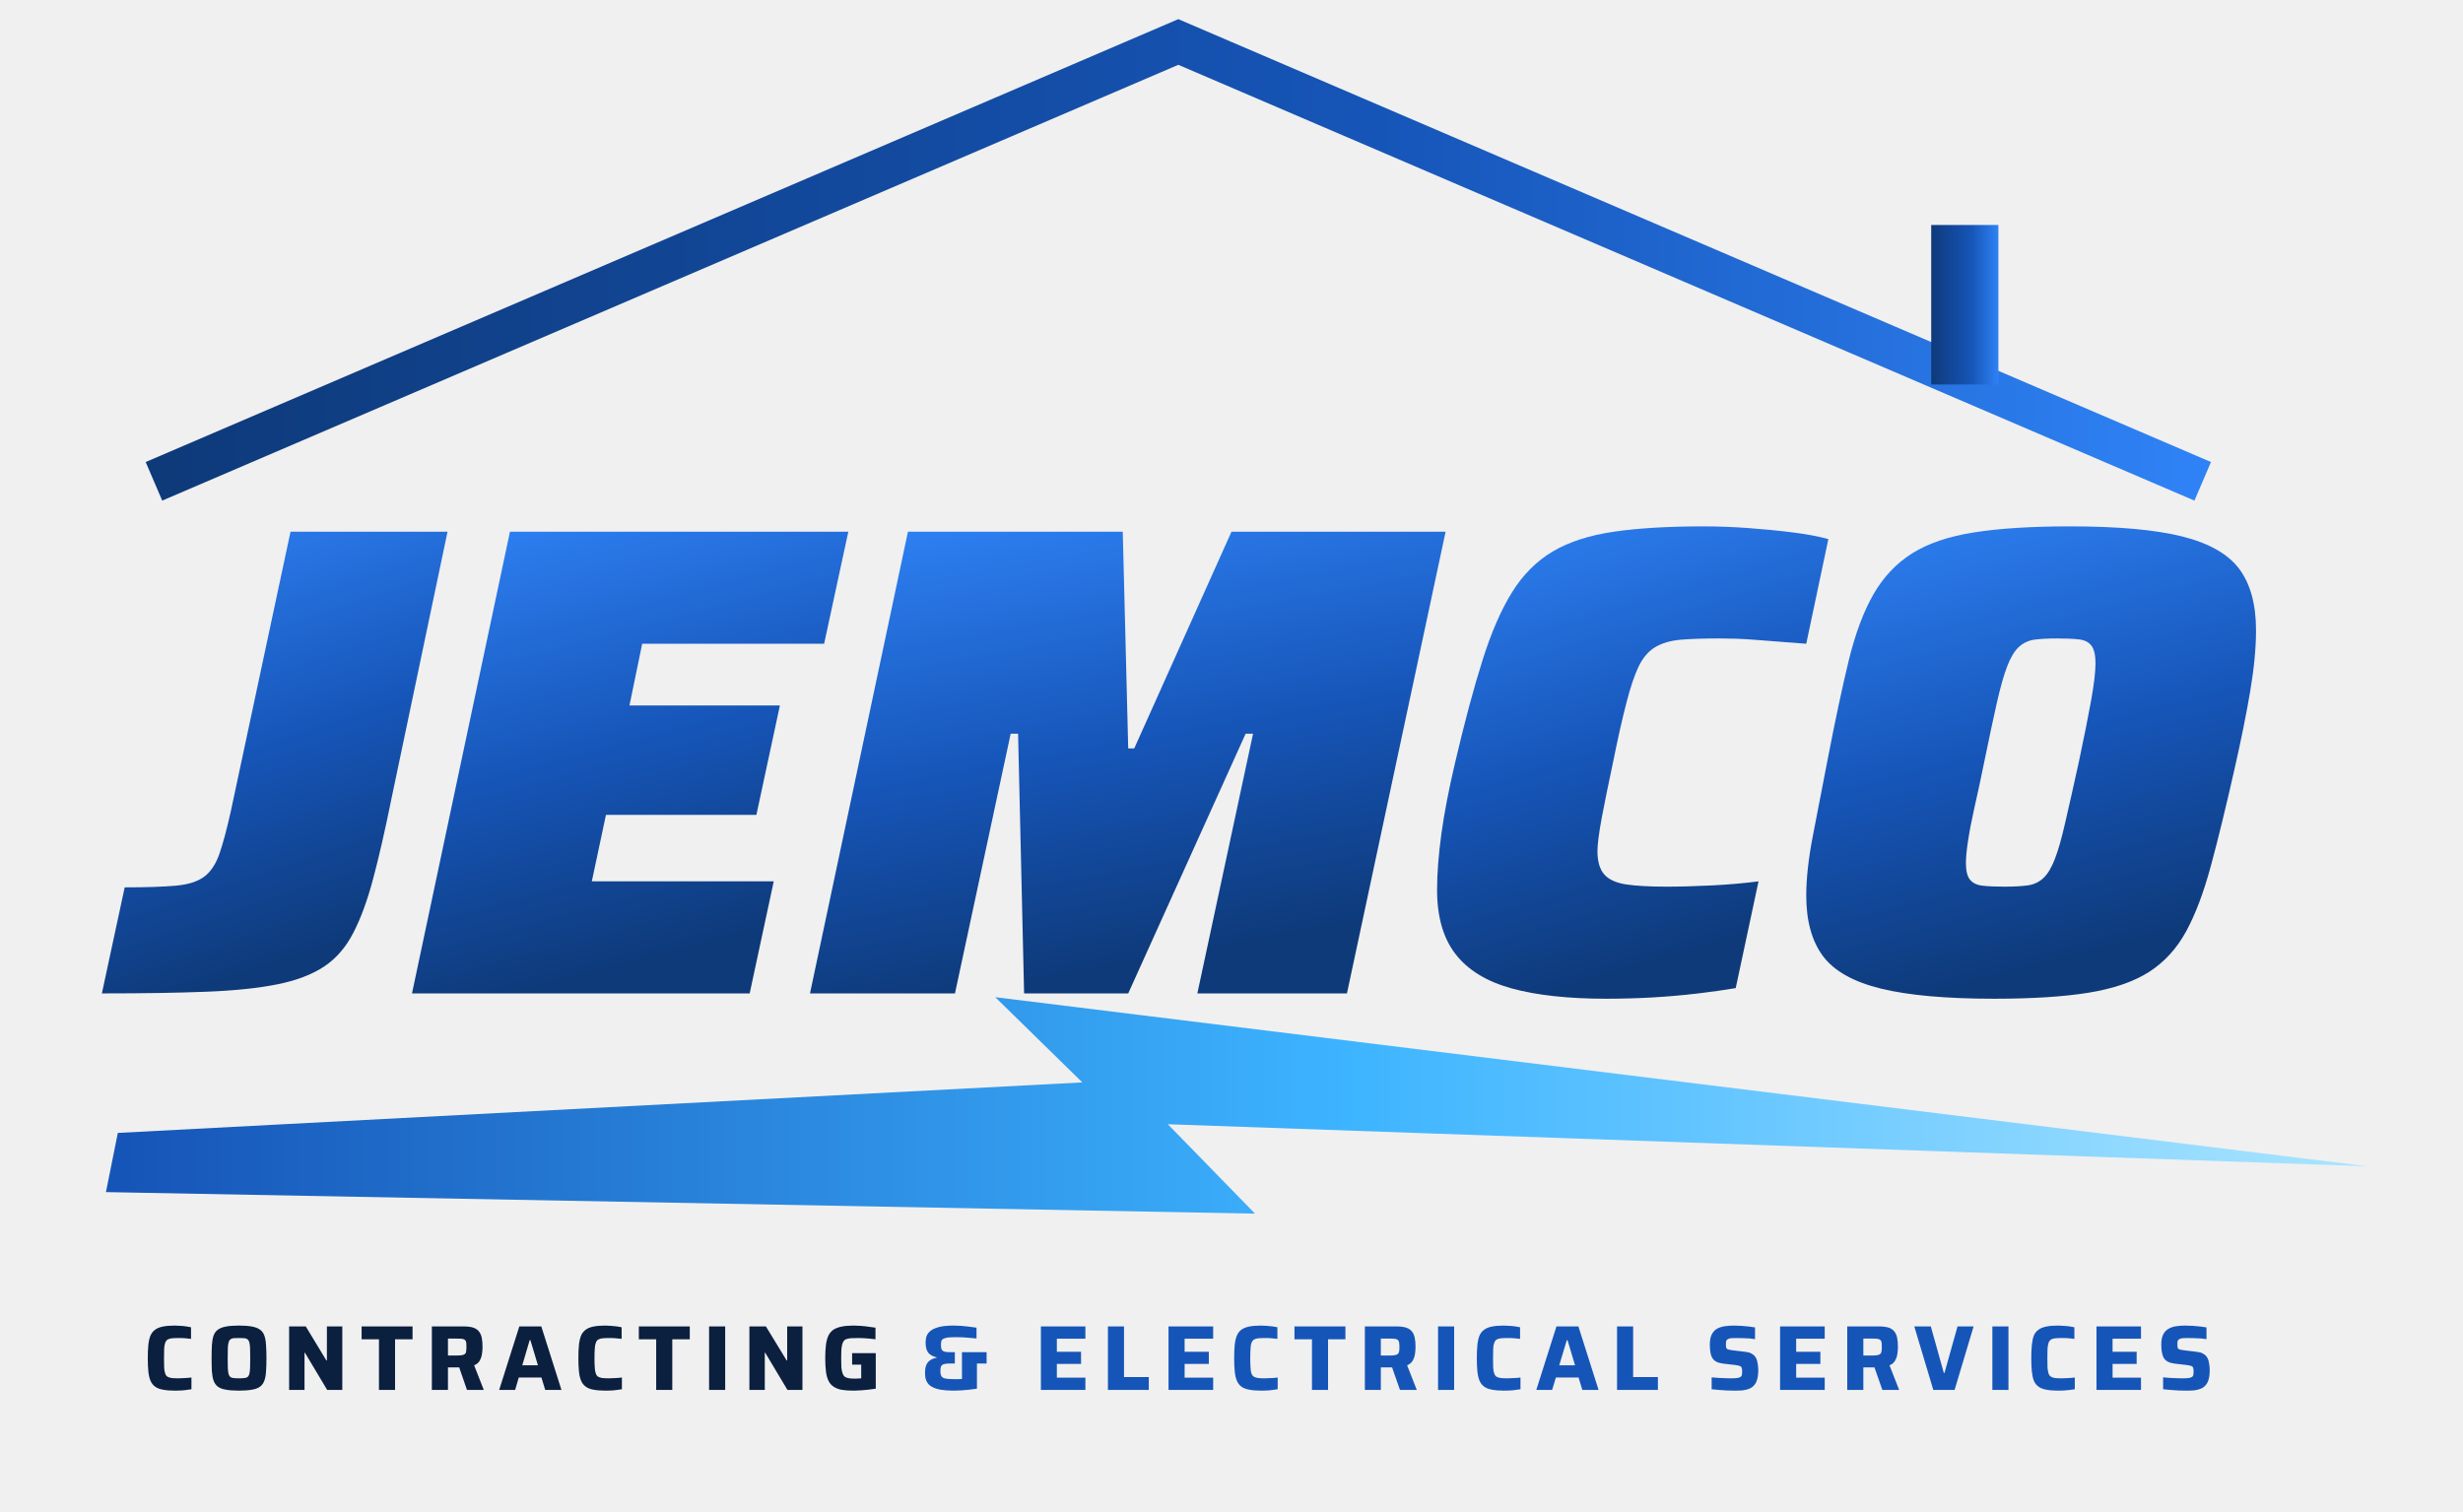
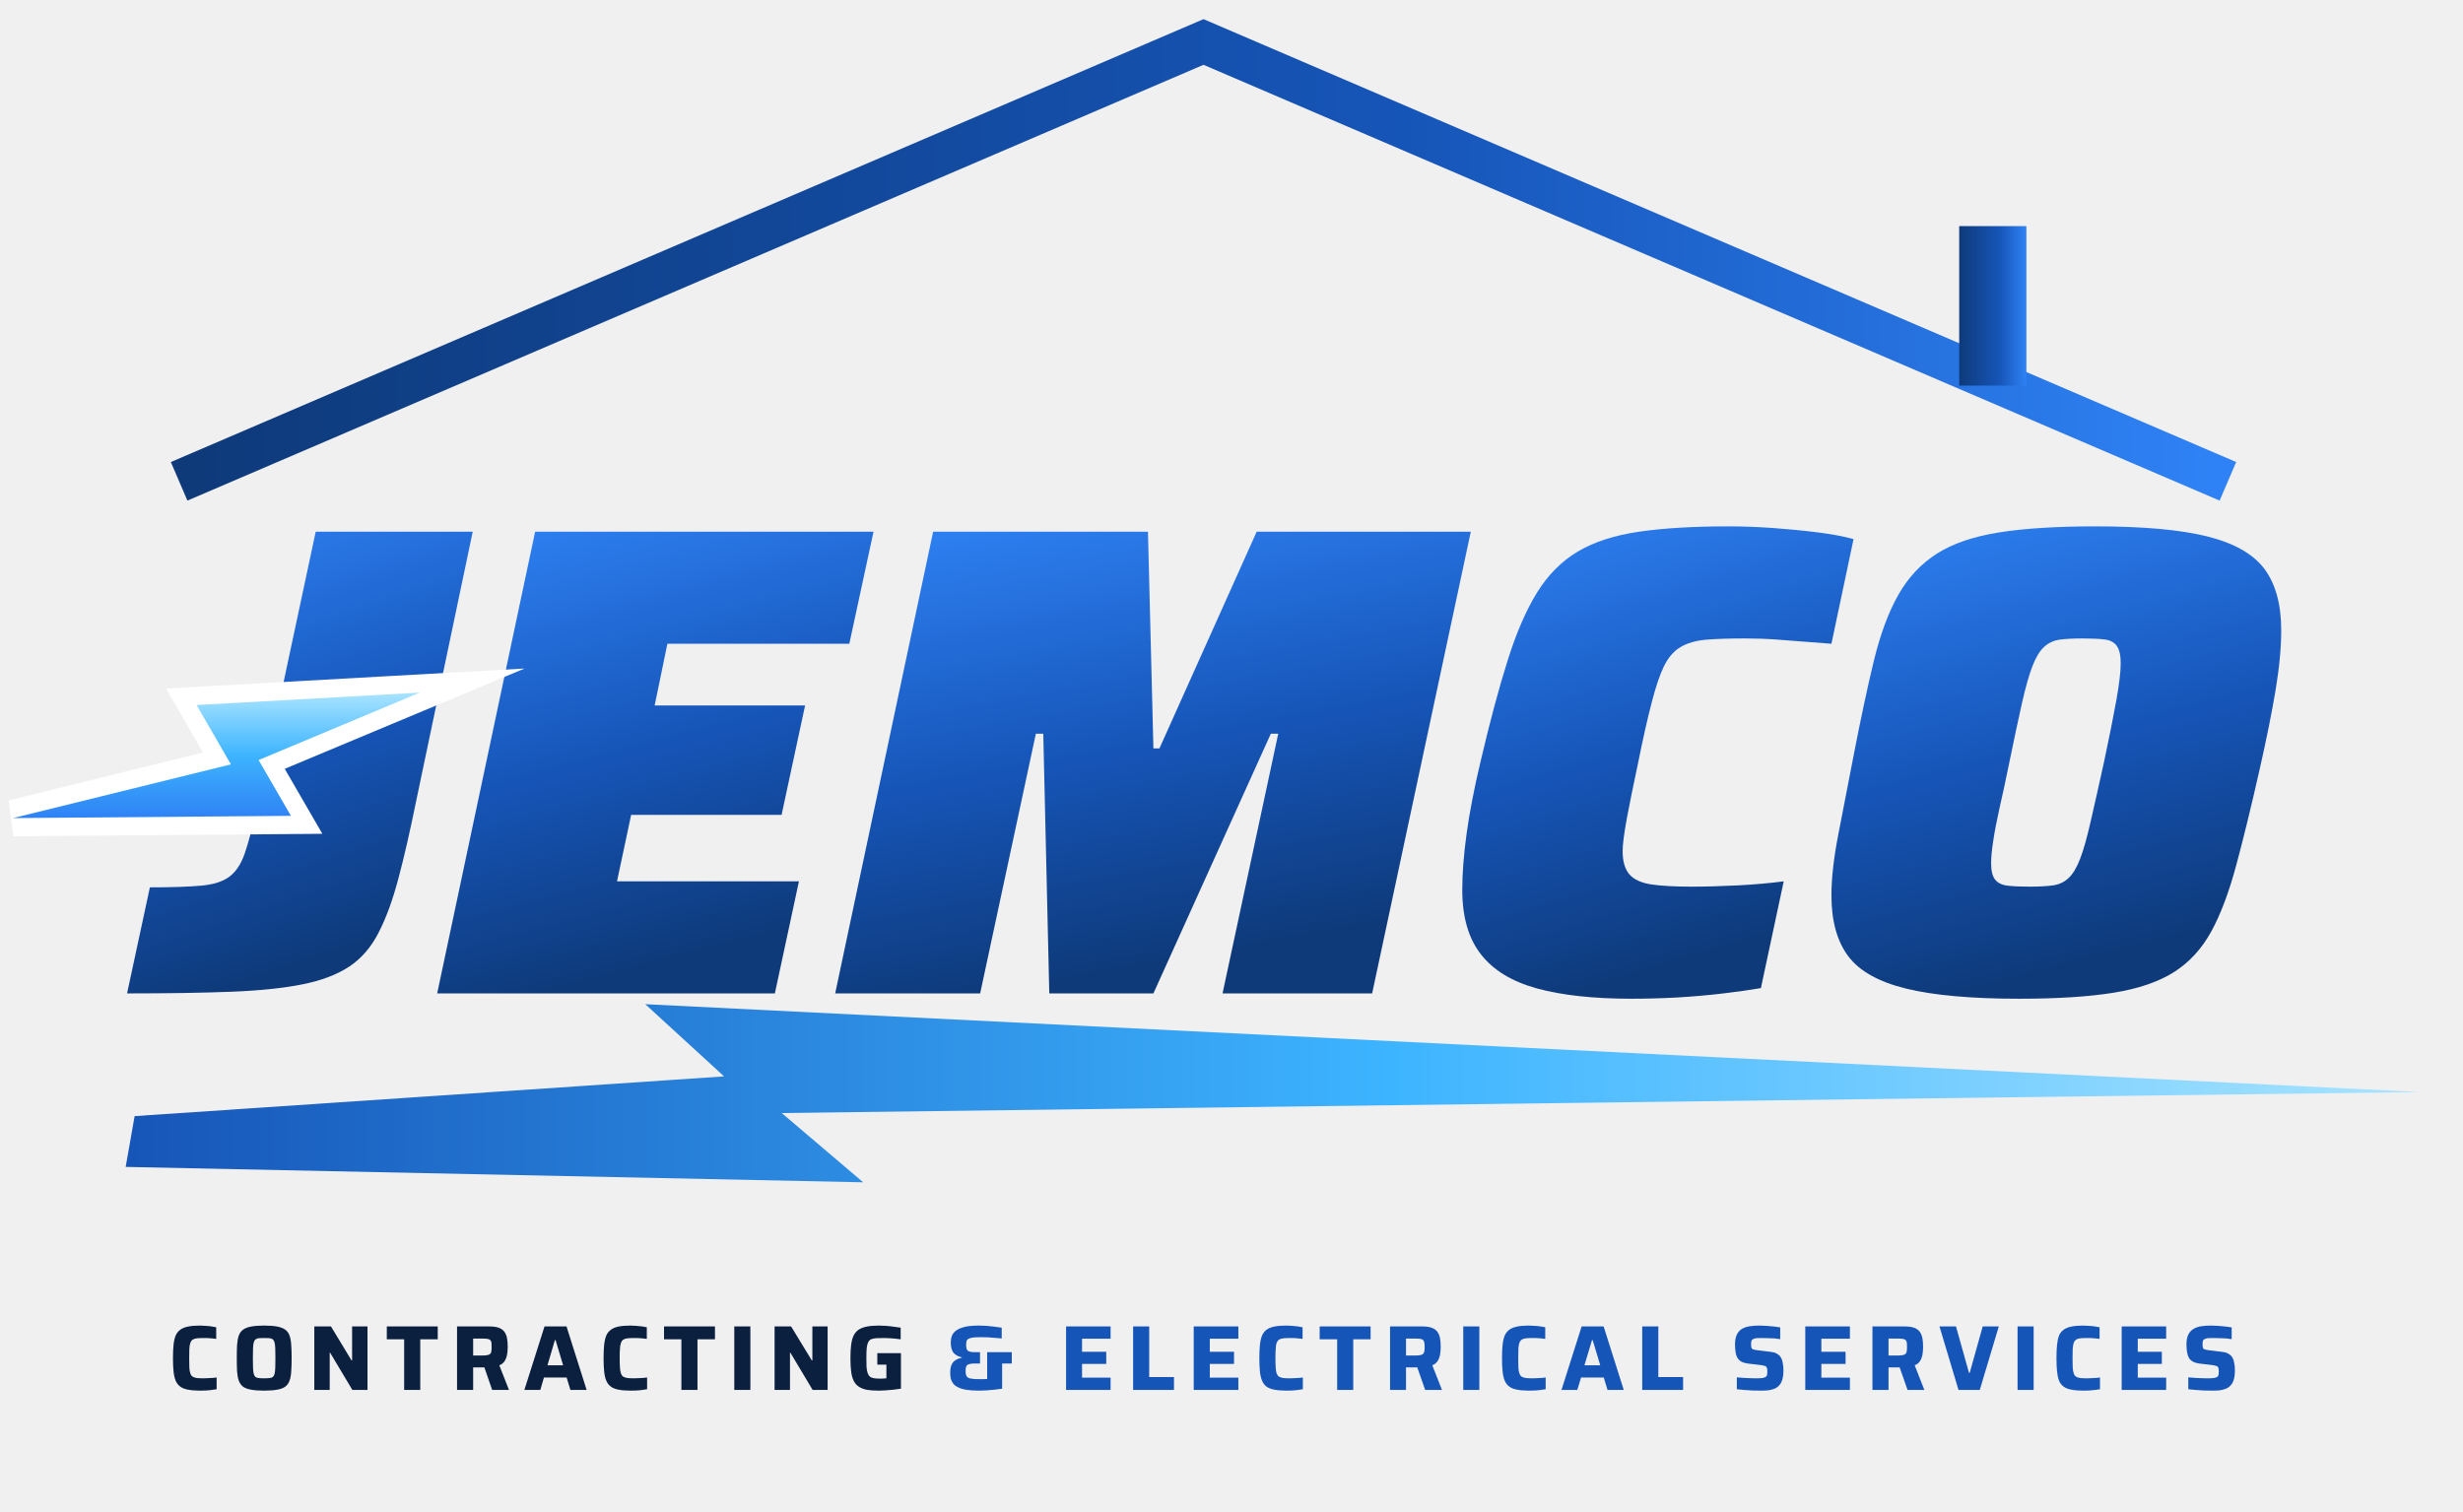
<svg xmlns="http://www.w3.org/2000/svg" viewBox="0 0 1760 1080" width="1760" height="1080" role="img" aria-labelledby="t">
  <defs>
    <linearGradient id="gLetter" x1="0" y1="0" x2="0.25" y2="1">
      <stop offset="0" stop-color="#2F82F5" />
      <stop offset="0.55" stop-color="#1655B8" />
      <stop offset="1" stop-color="#0E3A7A" />
+     </linearGradient>
+     <linearGradient id="gLetterW" x1="0" y1="0" x2="0.25" y2="1">
+       <stop offset="0" stop-color="#FFFFFF" />
+       <stop offset="0.6" stop-color="#EEF4FF" />
+       <stop offset="1" stop-color="#BFD3F2" />
    </linearGradient>
    <linearGradient id="gBolt" x1="0" y1="0" x2="1" y2="0">
      <stop offset="0" stop-color="#1655B8" />
      <stop offset="0.55" stop-color="#3DB4FF" />
      <stop offset="1" stop-color="#A9E4FF" />
    </linearGradient>
    <linearGradient id="gBoltV" x1="0" y1="0" x2="0" y2="1">
      <stop offset="0" stop-color="#A9E4FF" />
      <stop offset="0.5" stop-color="#3DB4FF" />
      <stop offset="1" stop-color="#2F82F5" />
    </linearGradient>
    <linearGradient id="gRoof" x1="0" y1="0" x2="1" y2="0">
      <stop offset="0" stop-color="#0E3A7A" />
      <stop offset="0.6" stop-color="#1655B8" />
      <stop offset="1" stop-color="#2F82F5" />
    </linearGradient>
  </defs>
  <g transform="translate(0 320)">
    <g id="mark">
-       <path d="M 110 24 L 842 -290 L 1574 24" fill="none" stroke="url(#gRoof)" stroke-width="30" stroke-linejoin="miter" stroke-linecap="butt" />
-       <rect x="1380" y="-159.2" width="48" height="114" fill="url(#gRoof)" />
-       <path transform="translate(76 540)" d="M 8.2 -50.3 L 697.4 -86.4 L 635.2 -147.3 L 1616.1 -26.4 L 758.5 -56.5 L 820.8 7.4 L -0.3 -8 Z" fill="url(#gBolt)" />
-       <path transform="translate(92 390)" d="M-19.2 0 -2.9 -75.8Q20.1 -75.8 33.6 -77Q47 -78.2 54 -83.5Q60.9 -88.7 64.8 -99.8Q68.6 -110.8 72.9 -130L115.6 -330H227.8L187.5 -138.1Q180.8 -105 174.6 -81.8Q168.4 -58.5 160.4 -43.2Q152.5 -27.8 139.6 -19.2Q126.6 -10.6 106.2 -6.5Q85.9 -2.4 55.4 -1.2Q24.9 0 -19.2 0Z" fill="url(#gLetter)" />
-       <path transform="translate(296.8 390)" d="M-2.4 0 67.6 -330H309.4L292.1 -249.9H162.1L153 -205.8H260.5L243.7 -127.6H136.2L126.1 -80.1H256.1L238.9 0Z" fill="url(#gLetter)" />
-       <path transform="translate(581.2 390)" d="M-2.4 0 67.6 -330H221.1L225 -175.1H229.3L298.8 -330H451.8L381.3 0H274.4L314.2 -185.6H308.9L225 0H150.6L146.3 -185.6H141L101.2 0Z" fill="url(#gLetter)" />
-       <path transform="translate(1012.5 390)" d="M135.3 3.8Q94.5 3.8 67.6 -3.6Q40.8 -11 27.6 -28.1Q14.4 -45.1 14.4 -73.9Q14.4 -91.6 17.5 -114.2Q20.6 -136.7 27.3 -165Q37.4 -208.2 46.8 -237.9Q56.1 -267.6 67.9 -286.6Q79.6 -305.5 97.1 -315.9Q114.6 -326.2 140.8 -330Q166.9 -333.8 204.8 -333.8Q220.2 -333.8 236.7 -332.6Q253.3 -331.4 268.4 -329.5Q283.5 -327.6 294 -324.7L278.2 -249.9Q259 -251.3 247 -252.3Q235 -253.3 228.1 -253.5Q221.1 -253.7 216.3 -253.7Q199.5 -253.7 188.5 -252.8Q177.5 -251.8 170.3 -247.5Q163.1 -243.2 158.5 -233.8Q154 -224.5 149.7 -207.7Q145.3 -190.9 140.1 -165Q135.3 -142.5 132.1 -125.7Q129 -108.9 129 -101.7Q129 -90.7 133.8 -85.1Q138.6 -79.6 149.4 -77.9Q160.2 -76.3 178.4 -76.3Q192.8 -76.3 211.3 -77.2Q229.8 -78.2 244.1 -80.1L227.8 -3.8Q216.8 -1.9 201 0Q185.1 1.9 168.1 2.9Q151.1 3.8 135.3 3.8Z" fill="url(#gLetter)" />
-       <path transform="translate(1276.3 390)" d="M148.7 3.8Q97.4 3.8 67.9 -3.4Q38.4 -10.6 26.4 -26.6Q14.4 -42.7 14.4 -70Q14.4 -88.3 19.2 -113Q24 -137.7 30.2 -169.8Q37.9 -209.6 44.8 -238.1Q51.8 -266.7 62.4 -285.2Q72.9 -303.6 89.9 -314.4Q107 -325.2 134.3 -329.5Q161.6 -333.8 202.9 -333.8Q254.2 -333.8 283 -326.6Q311.8 -319.4 323.8 -303.4Q335.8 -287.3 335.8 -259.5Q335.8 -240.8 331.7 -216.3Q327.6 -191.9 320.4 -160.2Q311.3 -119.9 303.6 -91.4Q295.9 -62.8 285.9 -44.4Q275.8 -25.9 259.3 -15.3Q242.7 -4.8 216.1 -0.5Q189.5 3.8 148.7 3.8ZM155.9 -76.3Q166 -76.3 172.7 -77.2Q179.4 -78.2 183.9 -82.5Q188.5 -86.8 192.1 -96.2Q195.7 -105.5 199.5 -122.3Q203.4 -139.1 209.1 -165Q214.9 -192.3 218 -209.6Q221.1 -226.9 221.1 -236Q221.1 -244.6 218.2 -248.5Q215.4 -252.3 209.4 -253Q203.4 -253.7 193.8 -253.7Q183.7 -253.7 177.2 -252.8Q170.8 -251.8 166.2 -247.5Q161.6 -243.2 158 -233.8Q154.4 -224.5 150.6 -207.7Q146.8 -190.9 141.5 -165Q137.7 -146.3 134.5 -132.4Q131.4 -118.5 130 -108.9Q128.5 -99.3 128.5 -93.1Q128.5 -84.9 131.4 -81.3Q134.3 -77.7 140.3 -77Q146.3 -76.3 155.9 -76.3Z" fill="url(#gLetter)" />
+       <path d="M 128 24 L 860 -290 L 1592 24" fill="none" stroke="url(#gRoof)" stroke-width="30" stroke-linejoin="miter" stroke-linecap="butt" />
+       <rect x="1400" y="-158.4" width="48" height="114" fill="url(#gRoof)" />
+       <path transform="translate(90 518)" d="M 6.2 -40.3 L 427.4 -68.7 L 371.1 -120.3 L 1639 -57.5 L 468.6 -42.5 L 526.8 7 L -0.2 -4 Z" fill="url(#gBolt)" />
+       <path transform="translate(110 390)" d="M-19.2 0 -2.9 -75.8Q20.1 -75.8 33.6 -77Q47 -78.2 54 -83.5Q60.9 -88.7 64.8 -99.8Q68.6 -110.8 72.9 -130L115.6 -330H227.8L187.5 -138.1Q180.8 -105 174.6 -81.8Q168.4 -58.5 160.4 -43.2Q152.5 -27.8 139.6 -19.2Q126.6 -10.6 106.2 -6.5Q85.9 -2.4 55.4 -1.2Q24.9 0 -19.2 0Z" fill="url(#gLetter)" />
+       <path transform="translate(314.8 390)" d="M-2.4 0 67.6 -330H309.4L292.1 -249.9H162.1L153 -205.8H260.5L243.7 -127.6H136.2L126.1 -80.1H256.1L238.9 0Z" fill="url(#gLetter)" />
+       <path transform="translate(599.2 390)" d="M-2.4 0 67.6 -330H221.1L225 -175.1H229.3L298.8 -330H451.8L381.3 0H274.4L314.2 -185.6H308.9L225 0H150.6L146.3 -185.6H141L101.2 0Z" fill="url(#gLetter)" />
+       <path transform="translate(1030.5 390)" d="M135.3 3.8Q94.5 3.8 67.6 -3.6Q40.8 -11 27.6 -28.1Q14.4 -45.1 14.4 -73.9Q14.4 -91.6 17.5 -114.2Q20.6 -136.7 27.3 -165Q37.4 -208.2 46.8 -237.9Q56.1 -267.6 67.9 -286.6Q79.6 -305.5 97.1 -315.9Q114.6 -326.2 140.8 -330Q166.9 -333.8 204.8 -333.8Q220.2 -333.8 236.7 -332.6Q253.3 -331.4 268.4 -329.5Q283.5 -327.6 294 -324.7L278.2 -249.9Q259 -251.3 247 -252.3Q235 -253.3 228.1 -253.5Q221.1 -253.7 216.3 -253.7Q199.5 -253.7 188.5 -252.8Q177.5 -251.8 170.3 -247.5Q163.1 -243.2 158.5 -233.8Q154 -224.5 149.7 -207.7Q145.3 -190.9 140.1 -165Q135.3 -142.5 132.1 -125.7Q129 -108.9 129 -101.7Q129 -90.7 133.8 -85.1Q138.6 -79.6 149.4 -77.9Q160.2 -76.3 178.4 -76.3Q192.8 -76.3 211.3 -77.2Q229.8 -78.2 244.1 -80.1L227.8 -3.8Q216.8 -1.9 201 0Q185.1 1.9 168.1 2.9Q151.1 3.8 135.3 3.8Z" fill="url(#gLetter)" />
+       <path transform="translate(1294.3 390)" d="M148.7 3.8Q97.4 3.8 67.9 -3.4Q38.4 -10.6 26.4 -26.6Q14.4 -42.7 14.4 -70Q14.4 -88.3 19.2 -113Q24 -137.7 30.2 -169.8Q37.9 -209.6 44.8 -238.1Q51.8 -266.7 62.4 -285.2Q72.9 -303.6 89.9 -314.4Q107 -325.2 134.3 -329.5Q161.6 -333.8 202.9 -333.8Q254.2 -333.8 283 -326.6Q311.8 -319.4 323.8 -303.4Q335.8 -287.3 335.8 -259.5Q335.8 -240.8 331.7 -216.3Q327.6 -191.9 320.4 -160.2Q311.3 -119.9 303.6 -91.4Q295.9 -62.8 285.9 -44.4Q275.8 -25.9 259.3 -15.3Q242.7 -4.8 216.1 -0.5Q189.5 3.8 148.7 3.8ZM155.9 -76.3Q166 -76.3 172.7 -77.2Q179.4 -78.2 183.9 -82.5Q188.5 -86.8 192.1 -96.2Q195.7 -105.5 199.5 -122.3Q203.4 -139.1 209.1 -165Q214.9 -192.3 218 -209.6Q221.1 -226.9 221.1 -236Q221.1 -244.6 218.2 -248.5Q215.4 -252.3 209.4 -253Q203.4 -253.7 193.8 -253.7Q183.7 -253.7 177.2 -252.8Q170.8 -251.8 166.2 -247.5Q161.6 -243.2 158 -233.8Q154.4 -224.5 150.6 -207.7Q146.8 -190.9 141.5 -165Q137.7 -146.3 134.5 -132.4Q131.4 -118.5 130 -108.9Q128.5 -99.3 128.5 -93.1Q128.5 -84.9 131.4 -81.3Q134.3 -77.7 140.3 -77Q146.3 -76.3 155.9 -76.3Z" fill="url(#gLetter)" />
+       <g>
+         <path d="M 300 175 L 140.5 183.9 L 165 226.3 L 9.3 264.7 L 207.9 263.1 L 184.8 223.2 Z" fill="#FFFFFF" stroke="#FFFFFF" stroke-width="26" stroke-linejoin="miter" stroke-miterlimit="8" />
+         <path d="M 300 175 L 140.5 183.9 L 165 226.3 L 9.3 264.7 L 207.9 263.1 L 184.8 223.2 Z" fill="url(#gBoltV)" />
+       </g>
    </g>
  </g>
  <g id="wordmark">
-     <path transform="translate(102 993.4)" d="M22.9 0.5Q17.8 0.5 14.4 -0.2Q10.9 -0.8 8.8 -2.4Q6.6 -4 5.5 -6.7Q4.4 -9.3 4 -13.3Q3.6 -17.3 3.6 -22.7Q3.6 -28.2 4 -32.1Q4.4 -36.1 5.5 -38.8Q6.6 -41.4 8.8 -43Q10.9 -44.6 14.4 -45.3Q17.8 -46 22.9 -46Q24.9 -46 27 -45.8Q29.2 -45.7 31.1 -45.4Q33.1 -45.1 34.5 -44.8V-36.5Q32.4 -36.7 30.8 -36.9Q29.1 -37 27.8 -37.1Q26.5 -37.1 25.7 -37.1Q22.6 -37.1 20.7 -36.9Q18.8 -36.7 17.6 -35.9Q16.5 -35.1 16 -33.5Q15.4 -32 15.3 -29.3Q15.2 -26.7 15.2 -22.7Q15.2 -18.8 15.3 -16.1Q15.4 -13.5 16 -11.9Q16.5 -10.3 17.6 -9.5Q18.8 -8.8 20.7 -8.5Q22.6 -8.3 25.7 -8.3Q27.8 -8.3 30.3 -8.5Q32.9 -8.6 34.8 -8.9V-0.5Q33.3 -0.2 31.3 0Q29.2 0.3 27 0.4Q24.9 0.5 22.9 0.5Z M68.7 0.5Q63 0.5 59.4 -0.2Q55.7 -0.8 53.6 -2.4Q51.6 -4 50.6 -6.7Q49.7 -9.3 49.4 -13.3Q49.2 -17.3 49.2 -22.7Q49.2 -28.2 49.4 -32.1Q49.7 -36.1 50.6 -38.8Q51.6 -41.5 53.6 -43Q55.7 -44.6 59.4 -45.3Q63 -46 68.7 -46Q74.5 -46 78.1 -45.3Q81.8 -44.6 83.9 -43Q86 -41.5 86.9 -38.8Q87.9 -36.1 88.1 -32.1Q88.4 -28.2 88.4 -22.7Q88.4 -17.3 88.1 -13.3Q87.9 -9.3 86.9 -6.7Q86 -4 83.9 -2.4Q81.8 -0.8 78.1 -0.2Q74.5 0.5 68.7 0.5ZM68.7 -8.3Q71.1 -8.3 72.6 -8.5Q74.1 -8.6 75 -9.3Q75.8 -10 76.2 -11.5Q76.6 -13.1 76.7 -15.8Q76.8 -18.5 76.8 -22.7Q76.8 -27 76.7 -29.7Q76.6 -32.4 76.2 -33.9Q75.8 -35.4 75 -36.1Q74.1 -36.8 72.6 -37Q71.1 -37.1 68.7 -37.1Q66.4 -37.1 64.9 -37Q63.4 -36.8 62.6 -36.1Q61.7 -35.4 61.3 -33.9Q60.9 -32.4 60.8 -29.7Q60.7 -27 60.7 -22.7Q60.7 -18.5 60.8 -15.8Q60.9 -13.1 61.3 -11.5Q61.7 -10 62.6 -9.3Q63.4 -8.6 64.9 -8.5Q66.4 -8.3 68.7 -8.3Z M104.6 0V-45.4H116.5L131.2 -21.1H131.6V-45.4H142.6V0H131.8L115.9 -26.6H115.6V0Z M168.8 0V-36.2H156.4V-45.4H192.8V-36.2H180.3V0Z M206.6 0V-45.4H229.1Q233.5 -45.4 236.3 -44.5Q239 -43.5 240.4 -41.6Q241.8 -39.7 242.3 -37Q242.8 -34.3 242.8 -30.8Q242.8 -28.2 242.4 -25.6Q242 -23 240.7 -20.8Q239.5 -18.7 236.8 -17.6L243.7 0H231.7L225.4 -18.2L228.2 -16.6Q227.7 -16.3 227 -16.2Q226.4 -16.1 225.4 -16.1H218.1V0ZM218.1 -24.6H224.6Q226.9 -24.6 228.3 -24.9Q229.6 -25.1 230.3 -25.8Q231 -26.4 231.1 -27.6Q231.3 -28.8 231.3 -30.7Q231.3 -32.5 231.2 -33.7Q231 -34.9 230.4 -35.6Q229.8 -36.2 228.4 -36.5Q227.1 -36.7 224.7 -36.7H218.1Z M254.7 0 269.1 -45.4H284.8L299.2 0H287.6L284.9 -8.9H268.7L266.1 0ZM271.2 -17.6H282.4L277 -35.6H276.5Z M330.6 0.5Q325.5 0.5 322 -0.2Q318.6 -0.8 316.5 -2.4Q314.3 -4 313.2 -6.7Q312.1 -9.3 311.7 -13.3Q311.3 -17.3 311.3 -22.7Q311.3 -28.2 311.7 -32.1Q312.1 -36.1 313.2 -38.8Q314.3 -41.4 316.5 -43Q318.6 -44.6 322 -45.3Q325.5 -46 330.6 -46Q332.6 -46 334.7 -45.8Q336.8 -45.7 338.8 -45.4Q340.8 -45.1 342.2 -44.8V-36.5Q340.1 -36.7 338.4 -36.9Q336.8 -37 335.5 -37.1Q334.2 -37.1 333.3 -37.1Q330.3 -37.1 328.4 -36.9Q326.5 -36.7 325.3 -35.9Q324.2 -35.1 323.7 -33.5Q323.1 -32 323 -29.3Q322.8 -26.7 322.8 -22.7Q322.8 -18.8 323 -16.1Q323.1 -13.5 323.7 -11.9Q324.2 -10.3 325.3 -9.5Q326.5 -8.8 328.4 -8.5Q330.3 -8.3 333.3 -8.3Q335.4 -8.3 338 -8.5Q340.6 -8.6 342.4 -8.9V-0.5Q341 -0.2 338.9 0Q336.9 0.3 334.7 0.4Q332.6 0.5 330.6 0.5Z M366.9 0V-36.2H354.5V-45.4H390.9V-36.2H378.4V0Z M404.7 0V-45.4H416.2V0Z M433.5 0V-45.4H445.3L460.1 -21.1H460.5V-45.4H471.4V0H460.7L444.8 -26.6H444.5V0Z M508 0.5Q502.9 0.5 499.4 -0.1Q495.9 -0.8 493.6 -2.4Q491.3 -3.9 490 -6.6Q488.7 -9.2 488.2 -13.2Q487.7 -17.2 487.7 -22.7Q487.7 -28.2 488.2 -32.2Q488.7 -36.2 490 -38.9Q491.3 -41.5 493.6 -43.1Q496 -44.6 499.5 -45.3Q503 -46 508 -46Q510.3 -46 513 -45.8Q515.8 -45.6 518.5 -45.2Q521.3 -44.9 523.6 -44.5V-36.2Q521.4 -36.5 519.2 -36.7Q517 -36.9 515.1 -37Q513.2 -37.1 512.1 -37.1Q508.5 -37.1 506.2 -37Q503.9 -36.8 502.4 -36.2Q501 -35.5 500.3 -33.9Q499.6 -32.4 499.3 -29.7Q499.1 -27 499.1 -22.7Q499.1 -19 499.2 -16.4Q499.4 -13.8 500 -12.1Q500.5 -10.5 501.5 -9.6Q502.6 -8.7 504.3 -8.4Q505.9 -8.1 508.4 -8.1Q509.2 -8.1 510.1 -8.1Q511 -8.1 511.9 -8.2Q512.8 -8.2 513.4 -8.3V-18.1H506.9V-26.3H523.8V-0.9Q521.5 -0.5 518.6 -0.2Q515.8 0.1 513 0.3Q510.2 0.5 508 0.5Z" fill="#0B1F3F" />
-     <path transform="translate(657.9 993.4)" d="M23.8 0.5Q18.4 0.5 14.7 -0.1Q11 -0.7 8.7 -1.9Q6.4 -3 5.2 -4.6Q4 -6.2 3.5 -8.1Q3.1 -10 3.1 -12.2Q3.1 -15.9 4.1 -18Q5 -20.1 6.9 -21.3Q8.7 -22.5 11.4 -23V-23.3Q7.4 -24.2 5.4 -26.6Q3.5 -29.1 3.5 -34Q3.5 -36.5 4.3 -38.7Q5.2 -40.9 7.4 -42.5Q9.6 -44.1 13.6 -45.1Q17.5 -46 23.8 -46Q26.2 -46 29.1 -45.8Q31.9 -45.5 34.8 -45.2Q37.6 -44.9 39.9 -44.5V-36.8Q37.8 -37 35.2 -37.2Q32.7 -37.4 30.2 -37.6Q27.7 -37.7 25.7 -37.7Q22 -37.7 19.7 -37.5Q17.5 -37.2 16.3 -36.6Q15.2 -36.1 14.8 -35Q14.5 -33.9 14.5 -32.2Q14.5 -30.8 14.7 -29.8Q14.9 -28.8 15.5 -28.2Q16.1 -27.6 17.3 -27.3Q18.6 -27 20.7 -27H24.4V-18.9H20.7Q18.6 -18.9 17.3 -18.6Q16 -18.4 15.3 -17.8Q14.6 -17.2 14.3 -16.1Q14.1 -15 14.1 -13.3Q14.1 -10.9 14.9 -9.7Q15.8 -8.4 18 -8.1Q20.1 -7.7 23.8 -7.7Q25.2 -7.7 26.5 -7.7Q27.8 -7.7 29.1 -7.8Q30.4 -7.9 31.8 -8.1L29.5 -4.6V-27H47.1V-18.9H40.2V-0.9Q37.8 -0.5 34.9 -0.2Q32 0.1 29.2 0.3Q26.3 0.5 23.8 0.5Z M85.9 0V-45.4H117.7V-36.6H97.3V-27.3H114.6V-18.6H97.3V-8.8H117.7V0Z M133.8 0V-45.4H145.3V-9.2H163V0Z M177.1 0V-45.4H209V-36.6H188.6V-27.3H205.9V-18.6H188.6V-8.8H209V0Z M243.3 0.5Q238.2 0.5 234.7 -0.2Q231.3 -0.8 229.1 -2.4Q227 -4 225.9 -6.7Q224.8 -9.3 224.4 -13.3Q224 -17.3 224 -22.7Q224 -28.2 224.4 -32.1Q224.8 -36.1 225.9 -38.8Q227 -41.4 229.1 -43Q231.3 -44.6 234.7 -45.3Q238.2 -46 243.3 -46Q245.3 -46 247.4 -45.8Q249.5 -45.7 251.5 -45.4Q253.5 -45.1 254.9 -44.8V-36.5Q252.8 -36.7 251.1 -36.9Q249.5 -37 248.2 -37.1Q246.9 -37.1 246 -37.1Q243 -37.1 241.1 -36.9Q239.2 -36.7 238 -35.9Q236.9 -35.1 236.3 -33.5Q235.8 -32 235.7 -29.3Q235.5 -26.7 235.5 -22.7Q235.5 -18.8 235.7 -16.1Q235.8 -13.5 236.3 -11.9Q236.9 -10.3 238 -9.5Q239.2 -8.8 241.1 -8.5Q243 -8.3 246 -8.3Q248.1 -8.3 250.7 -8.5Q253.3 -8.6 255.1 -8.9V-0.5Q253.7 -0.2 251.6 0Q249.6 0.3 247.4 0.4Q245.3 0.5 243.3 0.5Z M279.6 0V-36.2H267.1V-45.4H303.5V-36.2H291.1V0Z M317.4 0V-45.4H339.8Q344.3 -45.4 347 -44.5Q349.8 -43.5 351.2 -41.6Q352.6 -39.7 353.1 -37Q353.6 -34.3 353.6 -30.8Q353.6 -28.2 353.2 -25.6Q352.8 -23 351.5 -20.8Q350.2 -18.7 347.6 -17.6L354.5 0H342.5L336.1 -18.2L339 -16.6Q338.4 -16.3 337.8 -16.2Q337.1 -16.1 336.2 -16.1H328.8V0ZM328.8 -24.6H335.4Q337.7 -24.6 339 -24.9Q340.4 -25.1 341 -25.8Q341.7 -26.4 341.9 -27.6Q342.1 -28.8 342.1 -30.7Q342.1 -32.5 341.9 -33.7Q341.8 -34.9 341.1 -35.6Q340.5 -36.2 339.2 -36.5Q337.8 -36.7 335.4 -36.7H328.8Z M369.7 0V-45.4H381.2V0Z M416.7 0.5Q411.6 0.5 408.2 -0.2Q404.7 -0.8 402.6 -2.4Q400.4 -4 399.3 -6.7Q398.2 -9.3 397.8 -13.3Q397.4 -17.3 397.4 -22.7Q397.4 -28.2 397.8 -32.1Q398.2 -36.1 399.3 -38.8Q400.4 -41.4 402.6 -43Q404.7 -44.6 408.2 -45.3Q411.6 -46 416.7 -46Q418.7 -46 420.8 -45.8Q423 -45.7 424.9 -45.4Q426.9 -45.1 428.3 -44.8V-36.5Q426.2 -36.7 424.6 -36.9Q422.9 -37 421.6 -37.1Q420.4 -37.1 419.5 -37.1Q416.5 -37.1 414.5 -36.9Q412.6 -36.7 411.4 -35.9Q410.3 -35.1 409.8 -33.5Q409.2 -32 409.1 -29.3Q409 -26.7 409 -22.7Q409 -18.8 409.1 -16.1Q409.2 -13.5 409.8 -11.9Q410.3 -10.3 411.4 -9.5Q412.6 -8.8 414.5 -8.5Q416.5 -8.3 419.5 -8.3Q421.6 -8.3 424.1 -8.5Q426.7 -8.6 428.6 -8.9V-0.5Q427.1 -0.2 425.1 0Q423 0.3 420.8 0.4Q418.7 0.5 416.7 0.5Z M439.9 0 454.3 -45.4H470L484.4 0H472.8L470.1 -8.9H453.9L451.2 0ZM456.3 -17.6H467.6L462.2 -35.6H461.7Z M497.6 0V-45.4H509.1V-9.2H526.8V0Z M582.1 0.5Q579.5 0.5 576.4 0.4Q573.4 0.2 570.4 -0Q567.5 -0.3 565.2 -0.5V-9Q567.6 -8.8 570.1 -8.6Q572.6 -8.5 574.8 -8.4Q577 -8.3 578.6 -8.3Q581.7 -8.3 583.4 -8.5Q585.1 -8.8 585.8 -9.3Q586.4 -9.7 586.6 -10.2Q586.9 -10.8 586.9 -11.5Q587 -12.2 587 -13.2Q587 -14.5 586.8 -15.3Q586.6 -16.2 586.2 -16.6Q585.7 -17.1 584.7 -17.3Q583.7 -17.6 582.1 -17.8L572.8 -18.9Q570.1 -19.3 568.3 -20.3Q566.6 -21.3 565.6 -23Q564.6 -24.7 564.3 -27.1Q563.9 -29.4 563.9 -32.4Q563.9 -36.9 565.2 -39.5Q566.5 -42.2 568.8 -43.6Q571.2 -45 574.3 -45.5Q577.5 -46 581.2 -46Q583.8 -46 586.6 -45.8Q589.5 -45.6 592 -45.3Q594.5 -45 596.2 -44.7V-36.3Q594.5 -36.6 592.3 -36.8Q590.1 -36.9 587.7 -37Q585.3 -37.1 583.2 -37.1Q580.7 -37.1 579.1 -37Q577.6 -36.8 576.8 -36.3Q575.8 -35.8 575.6 -34.9Q575.4 -34.1 575.4 -32.8Q575.4 -31.1 575.6 -30.2Q575.9 -29.3 576.8 -29Q577.7 -28.7 579.7 -28.4L588.7 -27.3Q590.5 -27.1 592.1 -26.7Q593.6 -26.2 594.9 -25.2Q596.2 -24.3 597.1 -22.4Q597.5 -21.6 597.8 -20.3Q598.1 -19.1 598.3 -17.5Q598.5 -15.9 598.5 -13.9Q598.5 -10 597.7 -7.4Q596.9 -4.7 595.4 -3.2Q594 -1.6 591.9 -0.8Q589.9 0 587.4 0.3Q585 0.5 582.1 0.5Z M614.1 0V-45.4H646V-36.6H625.6V-27.3H642.9V-18.6H625.6V-8.8H646V0Z M662.1 0V-45.4H684.6Q689 -45.4 691.8 -44.5Q694.5 -43.5 695.9 -41.6Q697.3 -39.7 697.8 -37Q698.3 -34.3 698.3 -30.8Q698.3 -28.2 697.9 -25.6Q697.5 -23 696.2 -20.8Q695 -18.7 692.3 -17.6L699.2 0H687.2L680.8 -18.2L683.7 -16.6Q683.2 -16.3 682.5 -16.2Q681.9 -16.1 680.9 -16.1H673.6V0ZM673.6 -24.6H680.1Q682.4 -24.6 683.8 -24.9Q685.1 -25.1 685.8 -25.8Q686.4 -26.4 686.6 -27.6Q686.8 -28.8 686.8 -30.7Q686.8 -32.5 686.7 -33.7Q686.5 -34.9 685.9 -35.6Q685.3 -36.2 683.9 -36.5Q682.5 -36.7 680.1 -36.7H673.6Z M723.6 0 710 -45.4H721.8L731.1 -12.2H731.6L740.9 -45.4H752.4L738.8 0Z M765.8 0V-45.4H777.3V0Z M812.8 0.5Q807.7 0.5 804.3 -0.2Q800.8 -0.8 798.7 -2.4Q796.5 -4 795.4 -6.7Q794.4 -9.3 794 -13.3Q793.6 -17.3 793.6 -22.7Q793.6 -28.2 794 -32.1Q794.4 -36.1 795.4 -38.8Q796.5 -41.4 798.7 -43Q800.8 -44.6 804.3 -45.3Q807.7 -46 812.8 -46Q814.8 -46 816.9 -45.8Q819.1 -45.7 821 -45.4Q823 -45.1 824.4 -44.8V-36.5Q822.3 -36.7 820.7 -36.9Q819 -37 817.7 -37.1Q816.5 -37.1 815.6 -37.1Q812.6 -37.1 810.6 -36.9Q808.7 -36.7 807.6 -35.9Q806.4 -35.1 805.9 -33.5Q805.4 -32 805.2 -29.3Q805.1 -26.7 805.1 -22.7Q805.1 -18.8 805.2 -16.1Q805.4 -13.5 805.9 -11.9Q806.4 -10.3 807.6 -9.5Q808.7 -8.8 810.6 -8.5Q812.6 -8.3 815.6 -8.3Q817.7 -8.3 820.2 -8.5Q822.8 -8.6 824.7 -8.9V-0.5Q823.2 -0.2 821.2 0Q819.1 0.3 817 0.4Q814.8 0.5 812.8 0.5Z M840.2 0V-45.4H872V-36.6H851.7V-27.3H868.9V-18.6H851.7V-8.8H872V0Z M904.8 0.5Q902.1 0.5 899 0.4Q896 0.2 893 -0Q890.1 -0.3 887.8 -0.5V-9Q890.2 -8.8 892.7 -8.6Q895.2 -8.5 897.4 -8.4Q899.7 -8.3 901.2 -8.3Q904.3 -8.3 906 -8.5Q907.7 -8.8 908.5 -9.3Q909 -9.7 909.2 -10.2Q909.5 -10.8 909.5 -11.5Q909.6 -12.2 909.6 -13.2Q909.6 -14.5 909.4 -15.3Q909.3 -16.2 908.8 -16.6Q908.3 -17.1 907.3 -17.3Q906.3 -17.6 904.7 -17.8L895.4 -18.9Q892.7 -19.3 891 -20.3Q889.2 -21.3 888.2 -23Q887.3 -24.7 886.9 -27.1Q886.5 -29.4 886.5 -32.4Q886.5 -36.9 887.8 -39.5Q889.1 -42.2 891.5 -43.6Q893.8 -45 896.9 -45.5Q900.1 -46 903.8 -46Q906.4 -46 909.3 -45.8Q912.1 -45.6 914.6 -45.3Q917.1 -45 918.8 -44.7V-36.3Q917.1 -36.6 914.9 -36.8Q912.7 -36.9 910.3 -37Q907.9 -37.1 905.8 -37.1Q903.3 -37.1 901.7 -37Q900.2 -36.8 899.4 -36.3Q898.4 -35.8 898.2 -34.9Q898 -34.1 898 -32.8Q898 -31.1 898.2 -30.2Q898.5 -29.3 899.4 -29Q900.3 -28.7 902.3 -28.4L911.3 -27.3Q913.1 -27.1 914.7 -26.7Q916.2 -26.2 917.5 -25.2Q918.8 -24.3 919.7 -22.4Q920.2 -21.6 920.4 -20.3Q920.7 -19.1 920.9 -17.5Q921.1 -15.9 921.1 -13.9Q921.1 -10 920.3 -7.4Q919.5 -4.7 918 -3.2Q916.6 -1.6 914.5 -0.8Q912.5 0 910 0.3Q907.6 0.5 904.8 0.5Z" fill="#1655B8" />
+     <path transform="translate(120 993.4)" d="M22.9 0.5Q17.8 0.5 14.4 -0.2Q10.9 -0.8 8.8 -2.4Q6.6 -4 5.5 -6.7Q4.4 -9.3 4 -13.3Q3.6 -17.3 3.6 -22.7Q3.6 -28.2 4 -32.1Q4.4 -36.1 5.5 -38.8Q6.6 -41.4 8.8 -43Q10.9 -44.6 14.4 -45.3Q17.8 -46 22.9 -46Q24.9 -46 27 -45.8Q29.2 -45.7 31.1 -45.4Q33.1 -45.1 34.5 -44.8V-36.5Q32.4 -36.7 30.8 -36.9Q29.1 -37 27.8 -37.1Q26.5 -37.1 25.7 -37.1Q22.6 -37.1 20.7 -36.9Q18.8 -36.7 17.6 -35.9Q16.5 -35.1 16 -33.5Q15.4 -32 15.3 -29.3Q15.2 -26.7 15.2 -22.7Q15.2 -18.8 15.3 -16.1Q15.4 -13.5 16 -11.9Q16.5 -10.3 17.6 -9.5Q18.8 -8.8 20.7 -8.5Q22.6 -8.3 25.7 -8.3Q27.8 -8.3 30.3 -8.5Q32.9 -8.6 34.8 -8.9V-0.5Q33.3 -0.2 31.3 0Q29.2 0.3 27 0.4Q24.9 0.5 22.9 0.5Z M68.7 0.5Q63 0.5 59.4 -0.2Q55.7 -0.8 53.6 -2.4Q51.6 -4 50.6 -6.7Q49.7 -9.3 49.4 -13.3Q49.2 -17.3 49.2 -22.7Q49.2 -28.2 49.4 -32.1Q49.7 -36.1 50.6 -38.8Q51.6 -41.5 53.6 -43Q55.7 -44.6 59.4 -45.3Q63 -46 68.7 -46Q74.5 -46 78.1 -45.3Q81.8 -44.6 83.9 -43Q86 -41.5 86.9 -38.8Q87.9 -36.1 88.1 -32.1Q88.4 -28.2 88.4 -22.7Q88.4 -17.3 88.1 -13.3Q87.9 -9.3 86.9 -6.7Q86 -4 83.9 -2.4Q81.8 -0.8 78.1 -0.2Q74.5 0.5 68.7 0.5ZM68.7 -8.3Q71.1 -8.3 72.6 -8.5Q74.1 -8.6 75 -9.3Q75.8 -10 76.2 -11.5Q76.6 -13.1 76.7 -15.8Q76.8 -18.5 76.8 -22.7Q76.8 -27 76.7 -29.7Q76.6 -32.4 76.2 -33.9Q75.8 -35.4 75 -36.1Q74.1 -36.8 72.6 -37Q71.1 -37.1 68.7 -37.1Q66.4 -37.1 64.9 -37Q63.4 -36.8 62.6 -36.1Q61.7 -35.4 61.3 -33.9Q60.9 -32.4 60.8 -29.7Q60.7 -27 60.7 -22.7Q60.7 -18.5 60.8 -15.8Q60.9 -13.1 61.3 -11.5Q61.7 -10 62.6 -9.3Q63.4 -8.6 64.9 -8.5Q66.4 -8.3 68.7 -8.3Z M104.6 0V-45.4H116.5L131.2 -21.1H131.6V-45.4H142.6V0H131.8L115.9 -26.6H115.6V0Z M168.8 0V-36.2H156.4V-45.4H192.8V-36.2H180.3V0Z M206.6 0V-45.4H229.1Q233.5 -45.4 236.3 -44.5Q239 -43.5 240.4 -41.6Q241.8 -39.7 242.3 -37Q242.8 -34.3 242.8 -30.8Q242.8 -28.2 242.4 -25.6Q242 -23 240.7 -20.8Q239.5 -18.7 236.8 -17.6L243.7 0H231.7L225.4 -18.2L228.2 -16.6Q227.7 -16.3 227 -16.2Q226.4 -16.1 225.4 -16.1H218.1V0ZM218.1 -24.6H224.6Q226.9 -24.6 228.3 -24.9Q229.6 -25.1 230.3 -25.8Q231 -26.4 231.1 -27.6Q231.3 -28.8 231.3 -30.7Q231.3 -32.5 231.2 -33.7Q231 -34.9 230.4 -35.6Q229.8 -36.2 228.4 -36.5Q227.1 -36.7 224.7 -36.7H218.1Z M254.7 0 269.1 -45.4H284.8L299.2 0H287.6L284.9 -8.9H268.7L266.1 0ZM271.2 -17.6H282.4L277 -35.6H276.5Z M330.6 0.5Q325.5 0.5 322 -0.2Q318.6 -0.8 316.5 -2.4Q314.3 -4 313.2 -6.7Q312.1 -9.3 311.7 -13.3Q311.3 -17.3 311.3 -22.7Q311.3 -28.2 311.7 -32.1Q312.1 -36.1 313.2 -38.8Q314.3 -41.4 316.5 -43Q318.6 -44.6 322 -45.3Q325.5 -46 330.6 -46Q332.6 -46 334.7 -45.8Q336.8 -45.7 338.8 -45.4Q340.8 -45.1 342.2 -44.8V-36.5Q340.1 -36.7 338.4 -36.9Q336.8 -37 335.5 -37.1Q334.2 -37.1 333.3 -37.1Q330.3 -37.1 328.4 -36.9Q326.5 -36.7 325.3 -35.9Q324.2 -35.1 323.7 -33.5Q323.1 -32 323 -29.3Q322.8 -26.7 322.8 -22.7Q322.8 -18.8 323 -16.1Q323.1 -13.5 323.7 -11.9Q324.2 -10.3 325.3 -9.5Q326.5 -8.8 328.4 -8.5Q330.3 -8.3 333.3 -8.3Q335.4 -8.3 338 -8.5Q340.6 -8.6 342.4 -8.9V-0.5Q341 -0.2 338.9 0Q336.9 0.3 334.7 0.4Q332.6 0.5 330.6 0.5Z M366.9 0V-36.2H354.5V-45.4H390.9V-36.2H378.4V0Z M404.7 0V-45.4H416.2V0Z M433.5 0V-45.4H445.3L460.1 -21.1H460.5V-45.4H471.4V0H460.7L444.8 -26.6H444.5V0Z M508 0.5Q502.9 0.5 499.4 -0.1Q495.9 -0.8 493.6 -2.4Q491.3 -3.9 490 -6.6Q488.7 -9.2 488.2 -13.2Q487.7 -17.2 487.7 -22.7Q487.7 -28.2 488.2 -32.2Q488.7 -36.2 490 -38.9Q491.3 -41.5 493.6 -43.1Q496 -44.6 499.5 -45.3Q503 -46 508 -46Q510.3 -46 513 -45.8Q515.8 -45.6 518.5 -45.2Q521.3 -44.9 523.6 -44.5V-36.2Q521.4 -36.5 519.2 -36.7Q517 -36.9 515.1 -37Q513.2 -37.1 512.1 -37.1Q508.5 -37.1 506.2 -37Q503.9 -36.8 502.4 -36.2Q501 -35.5 500.3 -33.9Q499.6 -32.4 499.3 -29.7Q499.1 -27 499.1 -22.7Q499.1 -19 499.2 -16.4Q499.4 -13.8 500 -12.1Q500.5 -10.5 501.5 -9.6Q502.6 -8.7 504.3 -8.4Q505.9 -8.1 508.4 -8.1Q509.2 -8.1 510.1 -8.1Q511 -8.1 511.9 -8.2Q512.8 -8.2 513.4 -8.3V-18.1H506.9V-26.3H523.8V-0.9Q521.5 -0.5 518.6 -0.2Q515.8 0.1 513 0.3Q510.2 0.5 508 0.5Z" fill="#0B1F3F" />
+     <path transform="translate(675.9 993.4)" d="M23.8 0.5Q18.4 0.5 14.7 -0.1Q11 -0.7 8.7 -1.9Q6.4 -3 5.2 -4.6Q4 -6.2 3.5 -8.1Q3.1 -10 3.1 -12.2Q3.1 -15.9 4.1 -18Q5 -20.1 6.9 -21.3Q8.7 -22.5 11.4 -23V-23.3Q7.4 -24.2 5.4 -26.6Q3.5 -29.1 3.5 -34Q3.5 -36.5 4.3 -38.7Q5.2 -40.9 7.4 -42.5Q9.6 -44.1 13.6 -45.1Q17.5 -46 23.8 -46Q26.2 -46 29.1 -45.8Q31.9 -45.5 34.8 -45.2Q37.6 -44.9 39.9 -44.5V-36.8Q37.8 -37 35.2 -37.2Q32.7 -37.4 30.2 -37.6Q27.7 -37.7 25.7 -37.7Q22 -37.7 19.7 -37.5Q17.5 -37.2 16.3 -36.6Q15.2 -36.1 14.8 -35Q14.5 -33.9 14.5 -32.2Q14.5 -30.8 14.7 -29.8Q14.9 -28.8 15.5 -28.2Q16.1 -27.6 17.3 -27.3Q18.6 -27 20.7 -27H24.4V-18.9H20.7Q18.6 -18.9 17.3 -18.6Q16 -18.4 15.3 -17.8Q14.6 -17.2 14.3 -16.1Q14.1 -15 14.1 -13.3Q14.1 -10.9 14.9 -9.7Q15.8 -8.4 18 -8.1Q20.1 -7.7 23.8 -7.7Q25.2 -7.7 26.5 -7.7Q27.8 -7.7 29.1 -7.8Q30.4 -7.9 31.8 -8.1L29.5 -4.6V-27H47.1V-18.9H40.2V-0.9Q37.8 -0.5 34.9 -0.2Q32 0.1 29.2 0.3Q26.3 0.5 23.8 0.5Z M85.9 0V-45.4H117.7V-36.6H97.3V-27.3H114.6V-18.6H97.3V-8.8H117.7V0Z M133.8 0V-45.4H145.3V-9.2H163V0Z M177.1 0V-45.4H209V-36.6H188.6V-27.3H205.9V-18.6H188.6V-8.8H209V0Z M243.3 0.5Q238.2 0.5 234.7 -0.2Q231.3 -0.8 229.1 -2.4Q227 -4 225.9 -6.7Q224.8 -9.3 224.4 -13.3Q224 -17.3 224 -22.7Q224 -28.2 224.4 -32.1Q224.8 -36.1 225.9 -38.8Q227 -41.4 229.1 -43Q231.3 -44.6 234.7 -45.3Q238.2 -46 243.3 -46Q245.3 -46 247.4 -45.8Q249.5 -45.7 251.5 -45.4Q253.5 -45.1 254.9 -44.8V-36.5Q252.8 -36.7 251.1 -36.9Q249.5 -37 248.2 -37.1Q246.9 -37.1 246 -37.1Q243 -37.1 241.1 -36.9Q239.2 -36.7 238 -35.9Q236.9 -35.1 236.3 -33.5Q235.8 -32 235.7 -29.3Q235.5 -26.7 235.5 -22.7Q235.5 -18.8 235.7 -16.1Q235.8 -13.5 236.3 -11.9Q236.9 -10.3 238 -9.5Q239.2 -8.8 241.1 -8.5Q243 -8.3 246 -8.3Q248.1 -8.3 250.7 -8.5Q253.3 -8.6 255.1 -8.9V-0.5Q253.7 -0.2 251.6 0Q249.6 0.3 247.4 0.4Q245.3 0.5 243.3 0.5Z M279.6 0V-36.2H267.1V-45.4H303.5V-36.2H291.1V0Z M317.4 0V-45.4H339.8Q344.3 -45.4 347 -44.5Q349.8 -43.5 351.2 -41.6Q352.6 -39.7 353.1 -37Q353.6 -34.3 353.6 -30.8Q353.6 -28.2 353.2 -25.6Q352.8 -23 351.5 -20.8Q350.2 -18.7 347.6 -17.6L354.5 0H342.5L336.1 -18.2L339 -16.6Q338.4 -16.3 337.8 -16.2Q337.1 -16.1 336.2 -16.1H328.8V0ZM328.8 -24.6H335.4Q337.7 -24.6 339 -24.9Q340.4 -25.1 341 -25.8Q341.7 -26.4 341.9 -27.6Q342.1 -28.8 342.1 -30.7Q342.1 -32.5 341.9 -33.7Q341.8 -34.9 341.1 -35.6Q340.5 -36.2 339.2 -36.5Q337.8 -36.7 335.4 -36.7H328.8Z M369.7 0V-45.4H381.2V0Z M416.7 0.5Q411.6 0.5 408.2 -0.2Q404.7 -0.8 402.6 -2.4Q400.4 -4 399.3 -6.7Q398.2 -9.3 397.8 -13.3Q397.4 -17.3 397.4 -22.7Q397.4 -28.2 397.8 -32.1Q398.2 -36.1 399.3 -38.8Q400.4 -41.4 402.6 -43Q404.7 -44.6 408.2 -45.3Q411.6 -46 416.7 -46Q418.7 -46 420.8 -45.8Q423 -45.7 424.9 -45.4Q426.9 -45.1 428.3 -44.8V-36.5Q426.2 -36.7 424.6 -36.9Q422.9 -37 421.6 -37.1Q420.4 -37.1 419.5 -37.1Q416.5 -37.1 414.5 -36.9Q412.6 -36.7 411.4 -35.9Q410.3 -35.1 409.8 -33.5Q409.2 -32 409.1 -29.3Q409 -26.7 409 -22.7Q409 -18.8 409.1 -16.1Q409.2 -13.5 409.8 -11.9Q410.3 -10.3 411.4 -9.5Q412.6 -8.8 414.5 -8.5Q416.5 -8.3 419.5 -8.3Q421.6 -8.3 424.1 -8.5Q426.7 -8.6 428.6 -8.9V-0.5Q427.1 -0.2 425.1 0Q423 0.3 420.8 0.4Q418.7 0.5 416.7 0.5Z M439.9 0 454.3 -45.4H470L484.4 0H472.8L470.1 -8.9H453.9L451.2 0ZM456.3 -17.6H467.6L462.2 -35.6H461.7Z M497.6 0V-45.4H509.1V-9.2H526.8V0Z M582.1 0.5Q579.5 0.5 576.4 0.4Q573.4 0.2 570.4 -0Q567.5 -0.3 565.2 -0.5V-9Q567.6 -8.8 570.1 -8.6Q572.6 -8.5 574.8 -8.4Q577 -8.3 578.6 -8.3Q581.7 -8.3 583.4 -8.5Q585.1 -8.8 585.8 -9.3Q586.4 -9.7 586.6 -10.2Q586.9 -10.8 586.9 -11.5Q587 -12.2 587 -13.2Q587 -14.5 586.8 -15.3Q586.6 -16.2 586.2 -16.6Q585.7 -17.1 584.7 -17.3Q583.7 -17.6 582.1 -17.8L572.8 -18.9Q570.1 -19.3 568.3 -20.3Q566.6 -21.3 565.6 -23Q564.6 -24.7 564.3 -27.1Q563.9 -29.4 563.9 -32.4Q563.9 -36.9 565.2 -39.5Q566.5 -42.2 568.8 -43.6Q571.2 -45 574.3 -45.5Q577.5 -46 581.2 -46Q583.8 -46 586.6 -45.8Q589.5 -45.6 592 -45.3Q594.5 -45 596.2 -44.7V-36.3Q594.5 -36.6 592.3 -36.8Q590.1 -36.9 587.7 -37Q585.3 -37.1 583.2 -37.1Q580.7 -37.1 579.1 -37Q577.6 -36.8 576.8 -36.3Q575.8 -35.8 575.6 -34.9Q575.4 -34.1 575.4 -32.8Q575.4 -31.1 575.6 -30.2Q575.9 -29.3 576.8 -29Q577.7 -28.7 579.7 -28.4L588.7 -27.3Q590.5 -27.1 592.1 -26.7Q593.6 -26.2 594.9 -25.2Q596.2 -24.3 597.1 -22.4Q597.5 -21.6 597.8 -20.3Q598.1 -19.1 598.3 -17.5Q598.5 -15.9 598.5 -13.9Q598.5 -10 597.7 -7.4Q596.9 -4.7 595.4 -3.2Q594 -1.6 591.9 -0.8Q589.9 0 587.4 0.3Q585 0.5 582.1 0.5Z M614.1 0V-45.4H646V-36.6H625.6V-27.3H642.9V-18.6H625.6V-8.8H646V0Z M662.1 0V-45.4H684.6Q689 -45.4 691.8 -44.5Q694.5 -43.5 695.9 -41.6Q697.3 -39.7 697.8 -37Q698.3 -34.3 698.3 -30.8Q698.3 -28.2 697.9 -25.6Q697.5 -23 696.2 -20.8Q695 -18.7 692.3 -17.6L699.2 0H687.2L680.8 -18.2L683.7 -16.6Q683.2 -16.3 682.5 -16.2Q681.9 -16.1 680.9 -16.1H673.6V0ZM673.6 -24.6H680.1Q682.4 -24.6 683.8 -24.9Q685.1 -25.1 685.8 -25.8Q686.4 -26.4 686.6 -27.6Q686.8 -28.8 686.8 -30.7Q686.8 -32.5 686.7 -33.7Q686.5 -34.9 685.9 -35.6Q685.3 -36.2 683.9 -36.5Q682.5 -36.7 680.1 -36.7H673.6Z M723.6 0 710 -45.4H721.8L731.1 -12.2H731.6L740.9 -45.4H752.4L738.8 0Z M765.8 0V-45.4H777.3V0Z M812.8 0.5Q807.7 0.5 804.3 -0.2Q800.8 -0.8 798.7 -2.4Q796.5 -4 795.4 -6.7Q794.4 -9.3 794 -13.3Q793.6 -17.3 793.6 -22.7Q793.6 -28.2 794 -32.1Q794.4 -36.1 795.4 -38.8Q796.5 -41.4 798.7 -43Q800.8 -44.6 804.3 -45.3Q807.7 -46 812.8 -46Q814.8 -46 816.9 -45.8Q819.1 -45.7 821 -45.4Q823 -45.1 824.4 -44.8V-36.5Q822.3 -36.7 820.7 -36.9Q819 -37 817.7 -37.1Q816.5 -37.1 815.6 -37.1Q812.6 -37.1 810.6 -36.9Q808.7 -36.7 807.6 -35.9Q806.4 -35.1 805.9 -33.5Q805.4 -32 805.2 -29.3Q805.1 -26.7 805.1 -22.7Q805.1 -18.8 805.2 -16.1Q805.4 -13.5 805.9 -11.9Q806.4 -10.3 807.6 -9.5Q808.7 -8.8 810.6 -8.5Q812.6 -8.3 815.6 -8.3Q817.7 -8.3 820.2 -8.5Q822.8 -8.6 824.7 -8.9V-0.5Q823.2 -0.2 821.2 0Q819.1 0.3 817 0.4Q814.8 0.5 812.8 0.5Z M840.2 0V-45.4H872V-36.6H851.7V-27.3H868.9V-18.6H851.7V-8.8H872V0Z M904.8 0.5Q902.1 0.5 899 0.4Q896 0.2 893 -0Q890.1 -0.3 887.8 -0.5V-9Q890.2 -8.8 892.7 -8.6Q895.2 -8.5 897.4 -8.4Q899.7 -8.3 901.2 -8.3Q904.3 -8.3 906 -8.5Q907.7 -8.8 908.5 -9.3Q909 -9.7 909.2 -10.2Q909.5 -10.8 909.5 -11.5Q909.6 -12.2 909.6 -13.2Q909.6 -14.5 909.4 -15.3Q909.3 -16.2 908.8 -16.6Q908.3 -17.1 907.3 -17.3Q906.3 -17.6 904.7 -17.8L895.4 -18.9Q892.7 -19.3 891 -20.3Q889.2 -21.3 888.2 -23Q887.3 -24.7 886.9 -27.1Q886.5 -29.4 886.5 -32.4Q886.5 -36.9 887.8 -39.5Q889.1 -42.2 891.5 -43.6Q893.8 -45 896.9 -45.5Q900.1 -46 903.8 -46Q906.4 -46 909.3 -45.8Q912.1 -45.6 914.6 -45.3Q917.1 -45 918.8 -44.7V-36.3Q917.1 -36.6 914.9 -36.8Q912.7 -36.9 910.3 -37Q907.9 -37.1 905.8 -37.1Q903.3 -37.1 901.7 -37Q900.2 -36.8 899.4 -36.3Q898.4 -35.8 898.2 -34.9Q898 -34.1 898 -32.8Q898 -31.1 898.2 -30.2Q898.5 -29.3 899.4 -29Q900.3 -28.7 902.3 -28.4L911.3 -27.3Q913.1 -27.1 914.7 -26.7Q916.2 -26.2 917.5 -25.2Q918.8 -24.3 919.7 -22.4Q920.2 -21.6 920.4 -20.3Q920.7 -19.1 920.9 -17.5Q921.1 -15.9 921.1 -13.9Q921.1 -10 920.3 -7.4Q919.5 -4.7 918 -3.2Q916.6 -1.6 914.5 -0.8Q912.5 0 910 0.3Q907.6 0.5 904.8 0.5Z" fill="#1655B8" />
  </g>
</svg>
